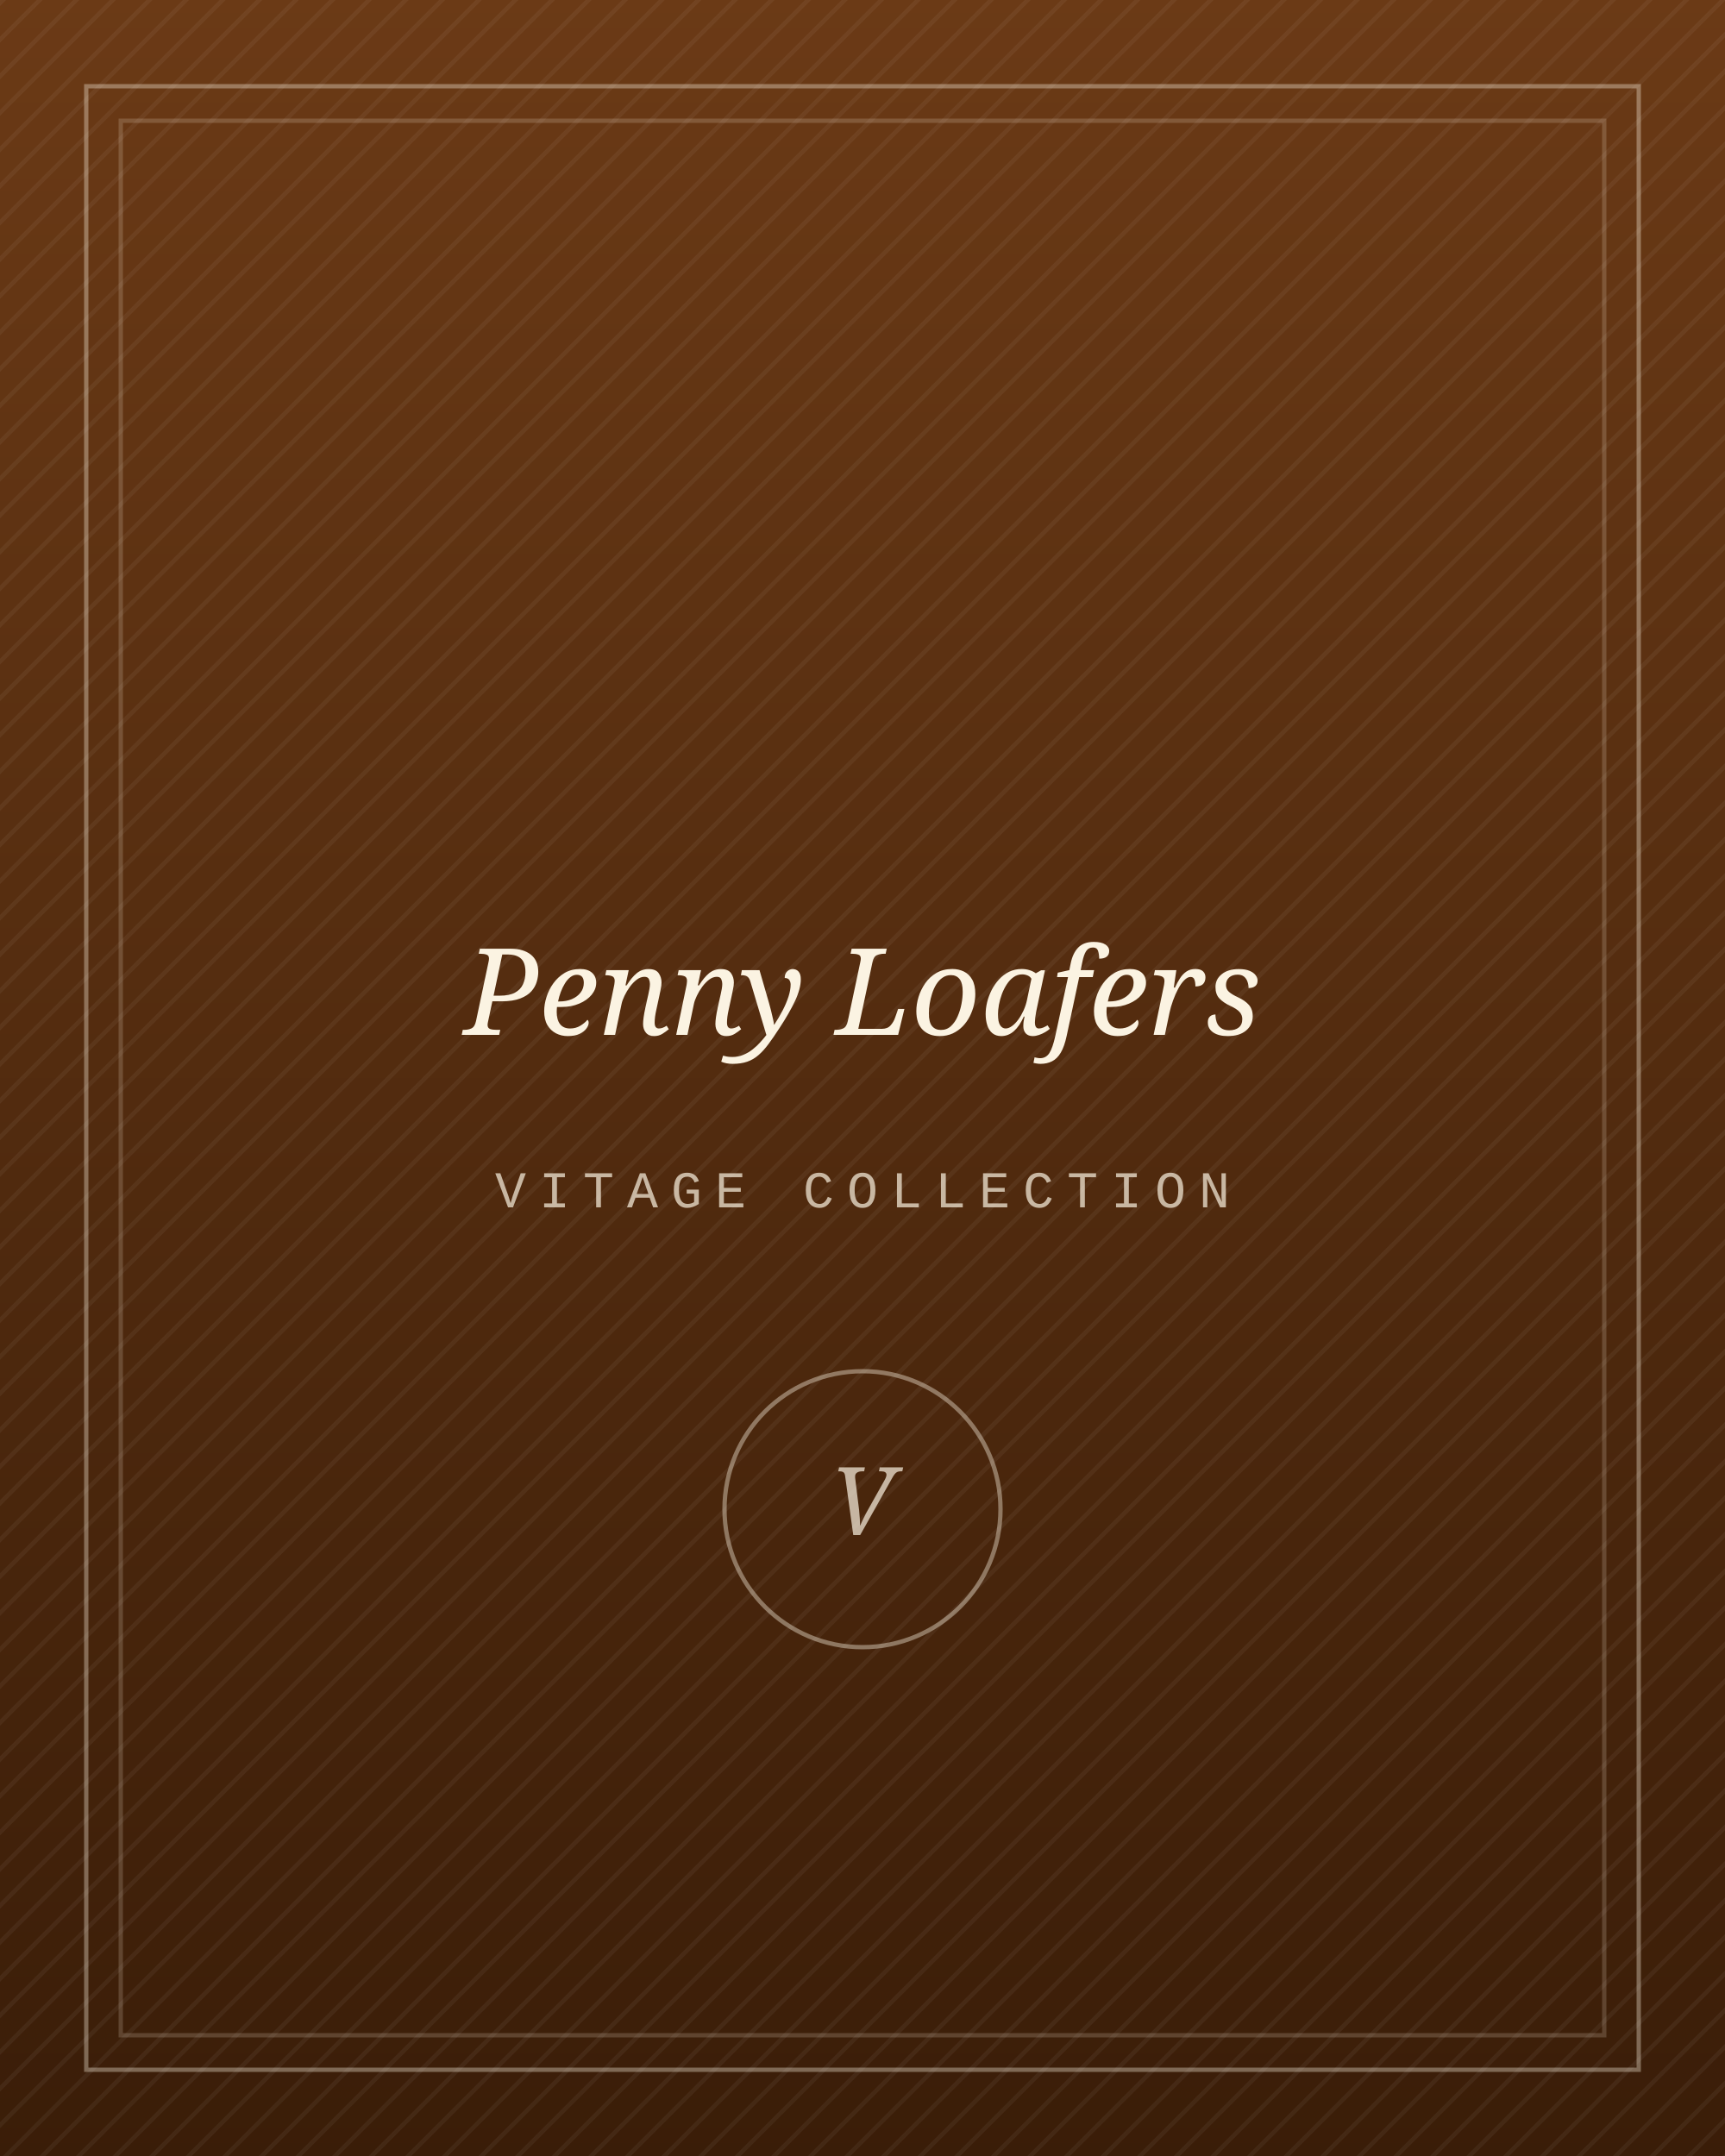
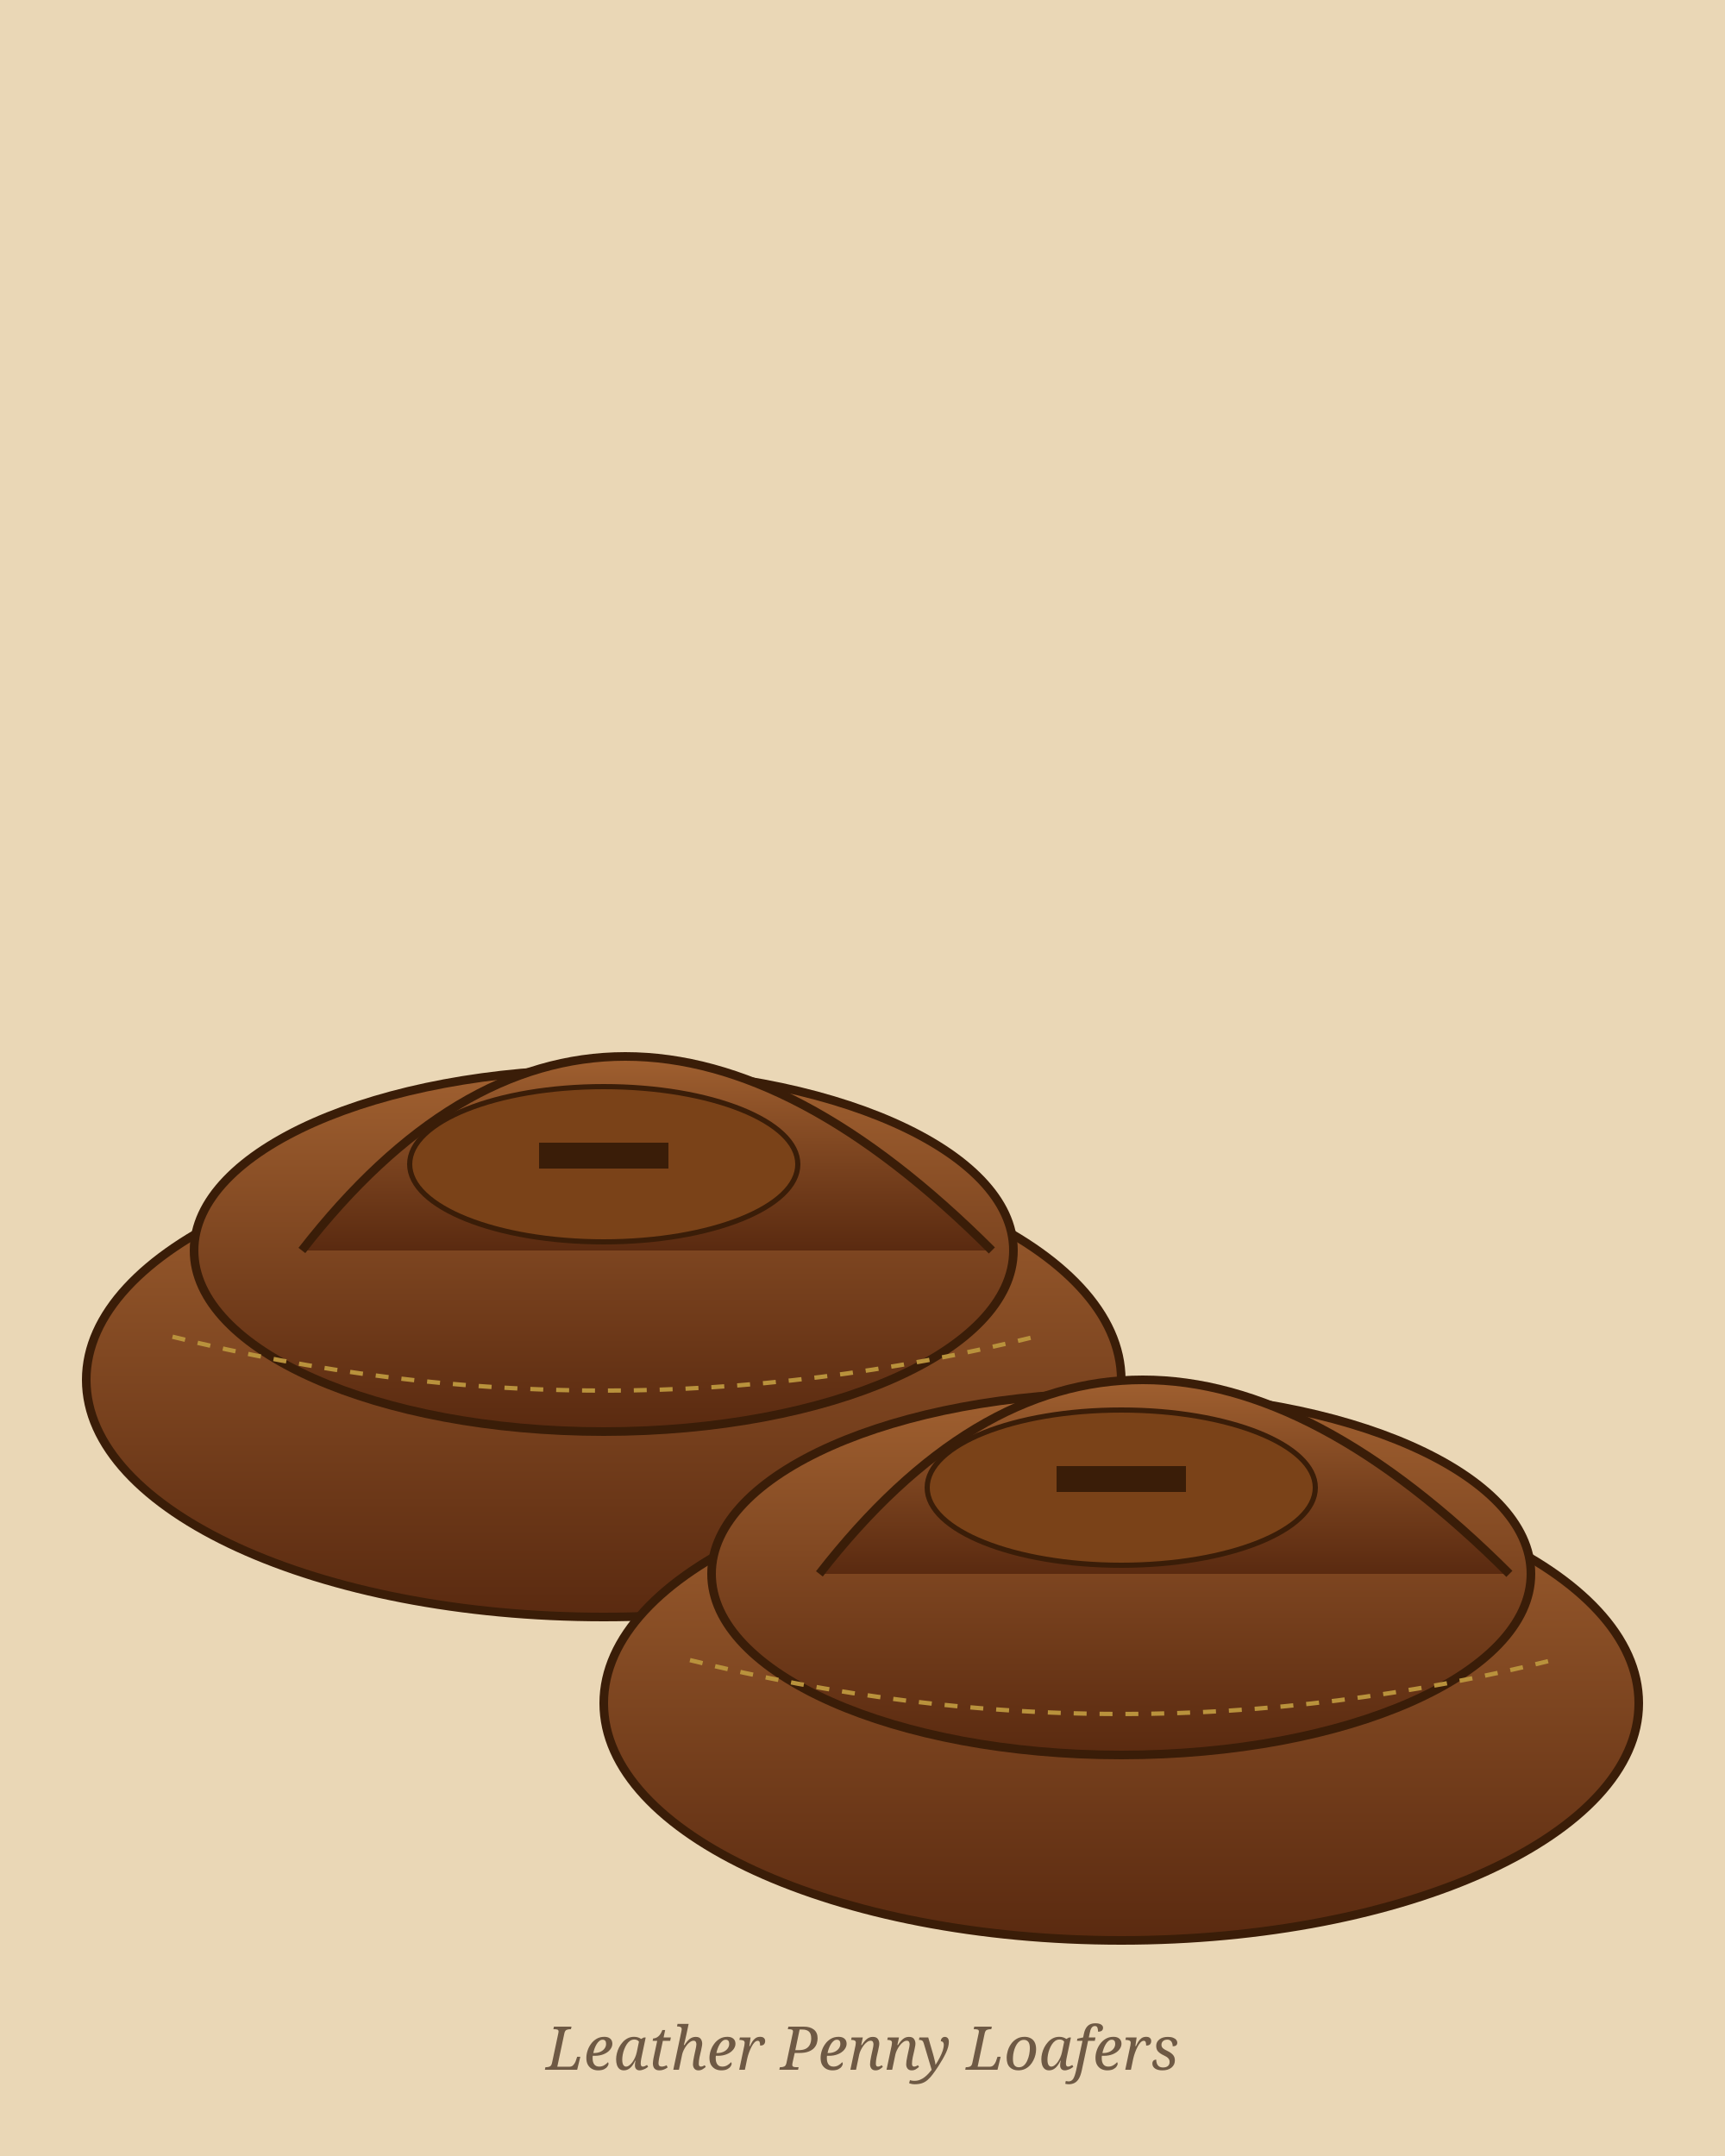
- <svg xmlns="http://www.w3.org/2000/svg" viewBox="0 0 400 500" width="400" height="500">
+ <svg xmlns="http://www.w3.org/2000/svg" viewBox="0 0 400 500">
  <defs>
-     <linearGradient id="g" x1="0" y1="0" x2="0" y2="1">
-       <stop offset="0" stop-color="#6b3a16" />
-       <stop offset="1" stop-color="#3a1d08" />
+     <linearGradient id="leather4" x1="0" y1="0" x2="0" y2="1">
+       <stop offset="0" stop-color="#a06030" />
+       <stop offset="1" stop-color="#5a2a10" />
    </linearGradient>
-     <pattern id="p" width="6" height="6" patternUnits="userSpaceOnUse" patternTransform="rotate(45)">
-       <line x1="0" y1="0" x2="0" y2="6" stroke="rgba(255,255,255,0.05)" stroke-width="2" />
-     </pattern>
  </defs>
-   <rect width="400" height="500" fill="url(#g)" />
-   <rect width="400" height="500" fill="url(#p)" />
-   <rect x="20" y="20" width="360" height="460" fill="none" stroke="rgba(251,243,226,0.35)" stroke-width="1" />
-   <rect x="28" y="28" width="344" height="444" fill="none" stroke="rgba(251,243,226,0.18)" stroke-width="1" />
-   <text x="200" y="240" font-family="Georgia, serif" font-style="italic" font-size="28" fill="#fbf3e2" text-anchor="middle">Penny Loafers</text>
-   <text x="200" y="280" font-family="Courier New, monospace" font-size="12" fill="rgba(251,243,226,0.7)" text-anchor="middle" letter-spacing="3">VITAGE COLLECTION</text>
-   <circle cx="200" cy="350" r="32" fill="none" stroke="rgba(251,243,226,0.4)" stroke-width="1" />
-   <text x="200" y="356" font-family="Georgia, serif" font-size="22" font-style="italic" fill="rgba(251,243,226,0.7)" text-anchor="middle">V</text>
+   <rect width="400" height="500" fill="#ead7b6" />
+   <ellipse cx="140" cy="320" rx="120" ry="55" fill="url(#leather4)" stroke="#3a1d08" stroke-width="2" />
+   <ellipse cx="140" cy="290" rx="95" ry="42" fill="url(#leather4)" stroke="#3a1d08" stroke-width="2" />
+   <path d="M70,290 Q140,200 230,290" fill="url(#leather4)" stroke="#3a1d08" stroke-width="2" />
+   <ellipse cx="140" cy="270" rx="45" ry="18" fill="#7a4218" stroke="#3a1d08" stroke-width="1.2" />
+   <rect x="125" y="265" width="30" height="6" fill="#3a1d08" />
+   <path d="M40,310 Q140,335 240,310" fill="none" stroke="#b9923c" stroke-width="1" stroke-dasharray="3,3" />
+   <ellipse cx="260" cy="395" rx="120" ry="55" fill="url(#leather4)" stroke="#3a1d08" stroke-width="2" />
+   <ellipse cx="260" cy="365" rx="95" ry="42" fill="url(#leather4)" stroke="#3a1d08" stroke-width="2" />
+   <path d="M190,365 Q260,275 350,365" fill="url(#leather4)" stroke="#3a1d08" stroke-width="2" />
+   <ellipse cx="260" cy="345" rx="45" ry="18" fill="#7a4218" stroke="#3a1d08" stroke-width="1.2" />
+   <rect x="245" y="340" width="30" height="6" fill="#3a1d08" />
+   <path d="M160,385 Q260,410 360,385" fill="none" stroke="#b9923c" stroke-width="1" stroke-dasharray="3,3" />
+   <text x="200" y="480" font-family="Georgia,serif" font-style="italic" font-size="14" fill="#6e5944" text-anchor="middle">Leather Penny Loafers</text>
</svg>
